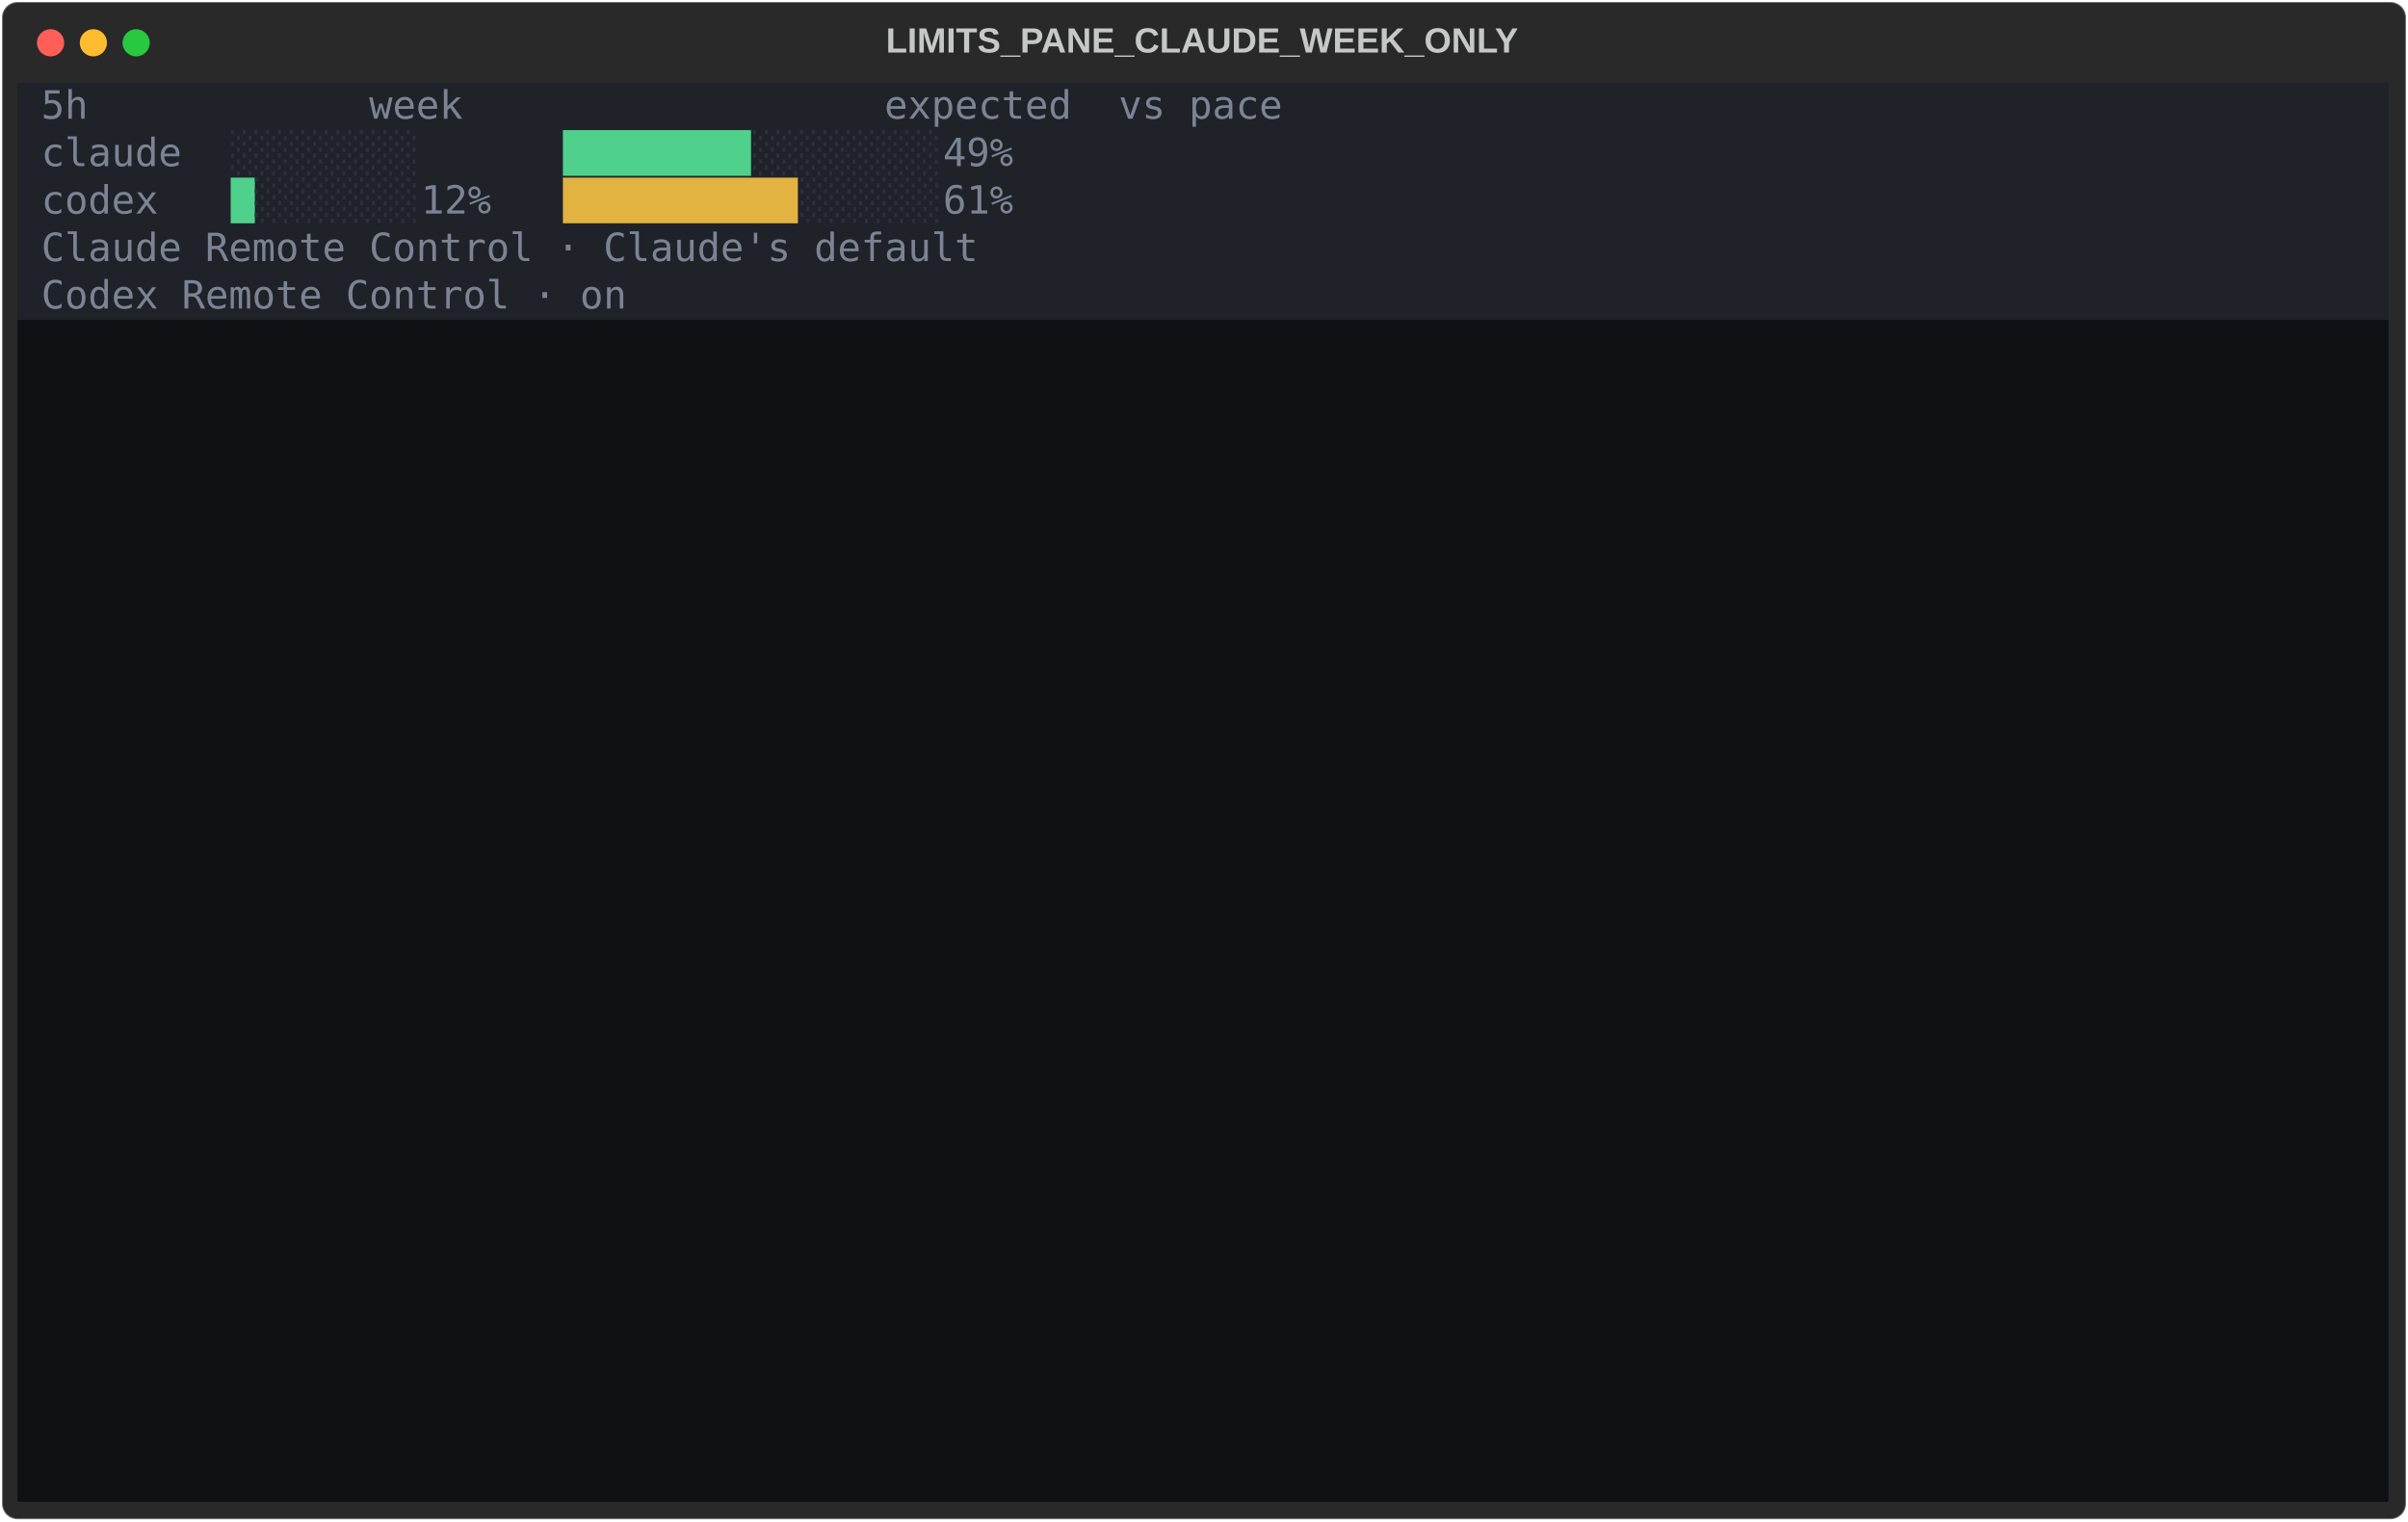
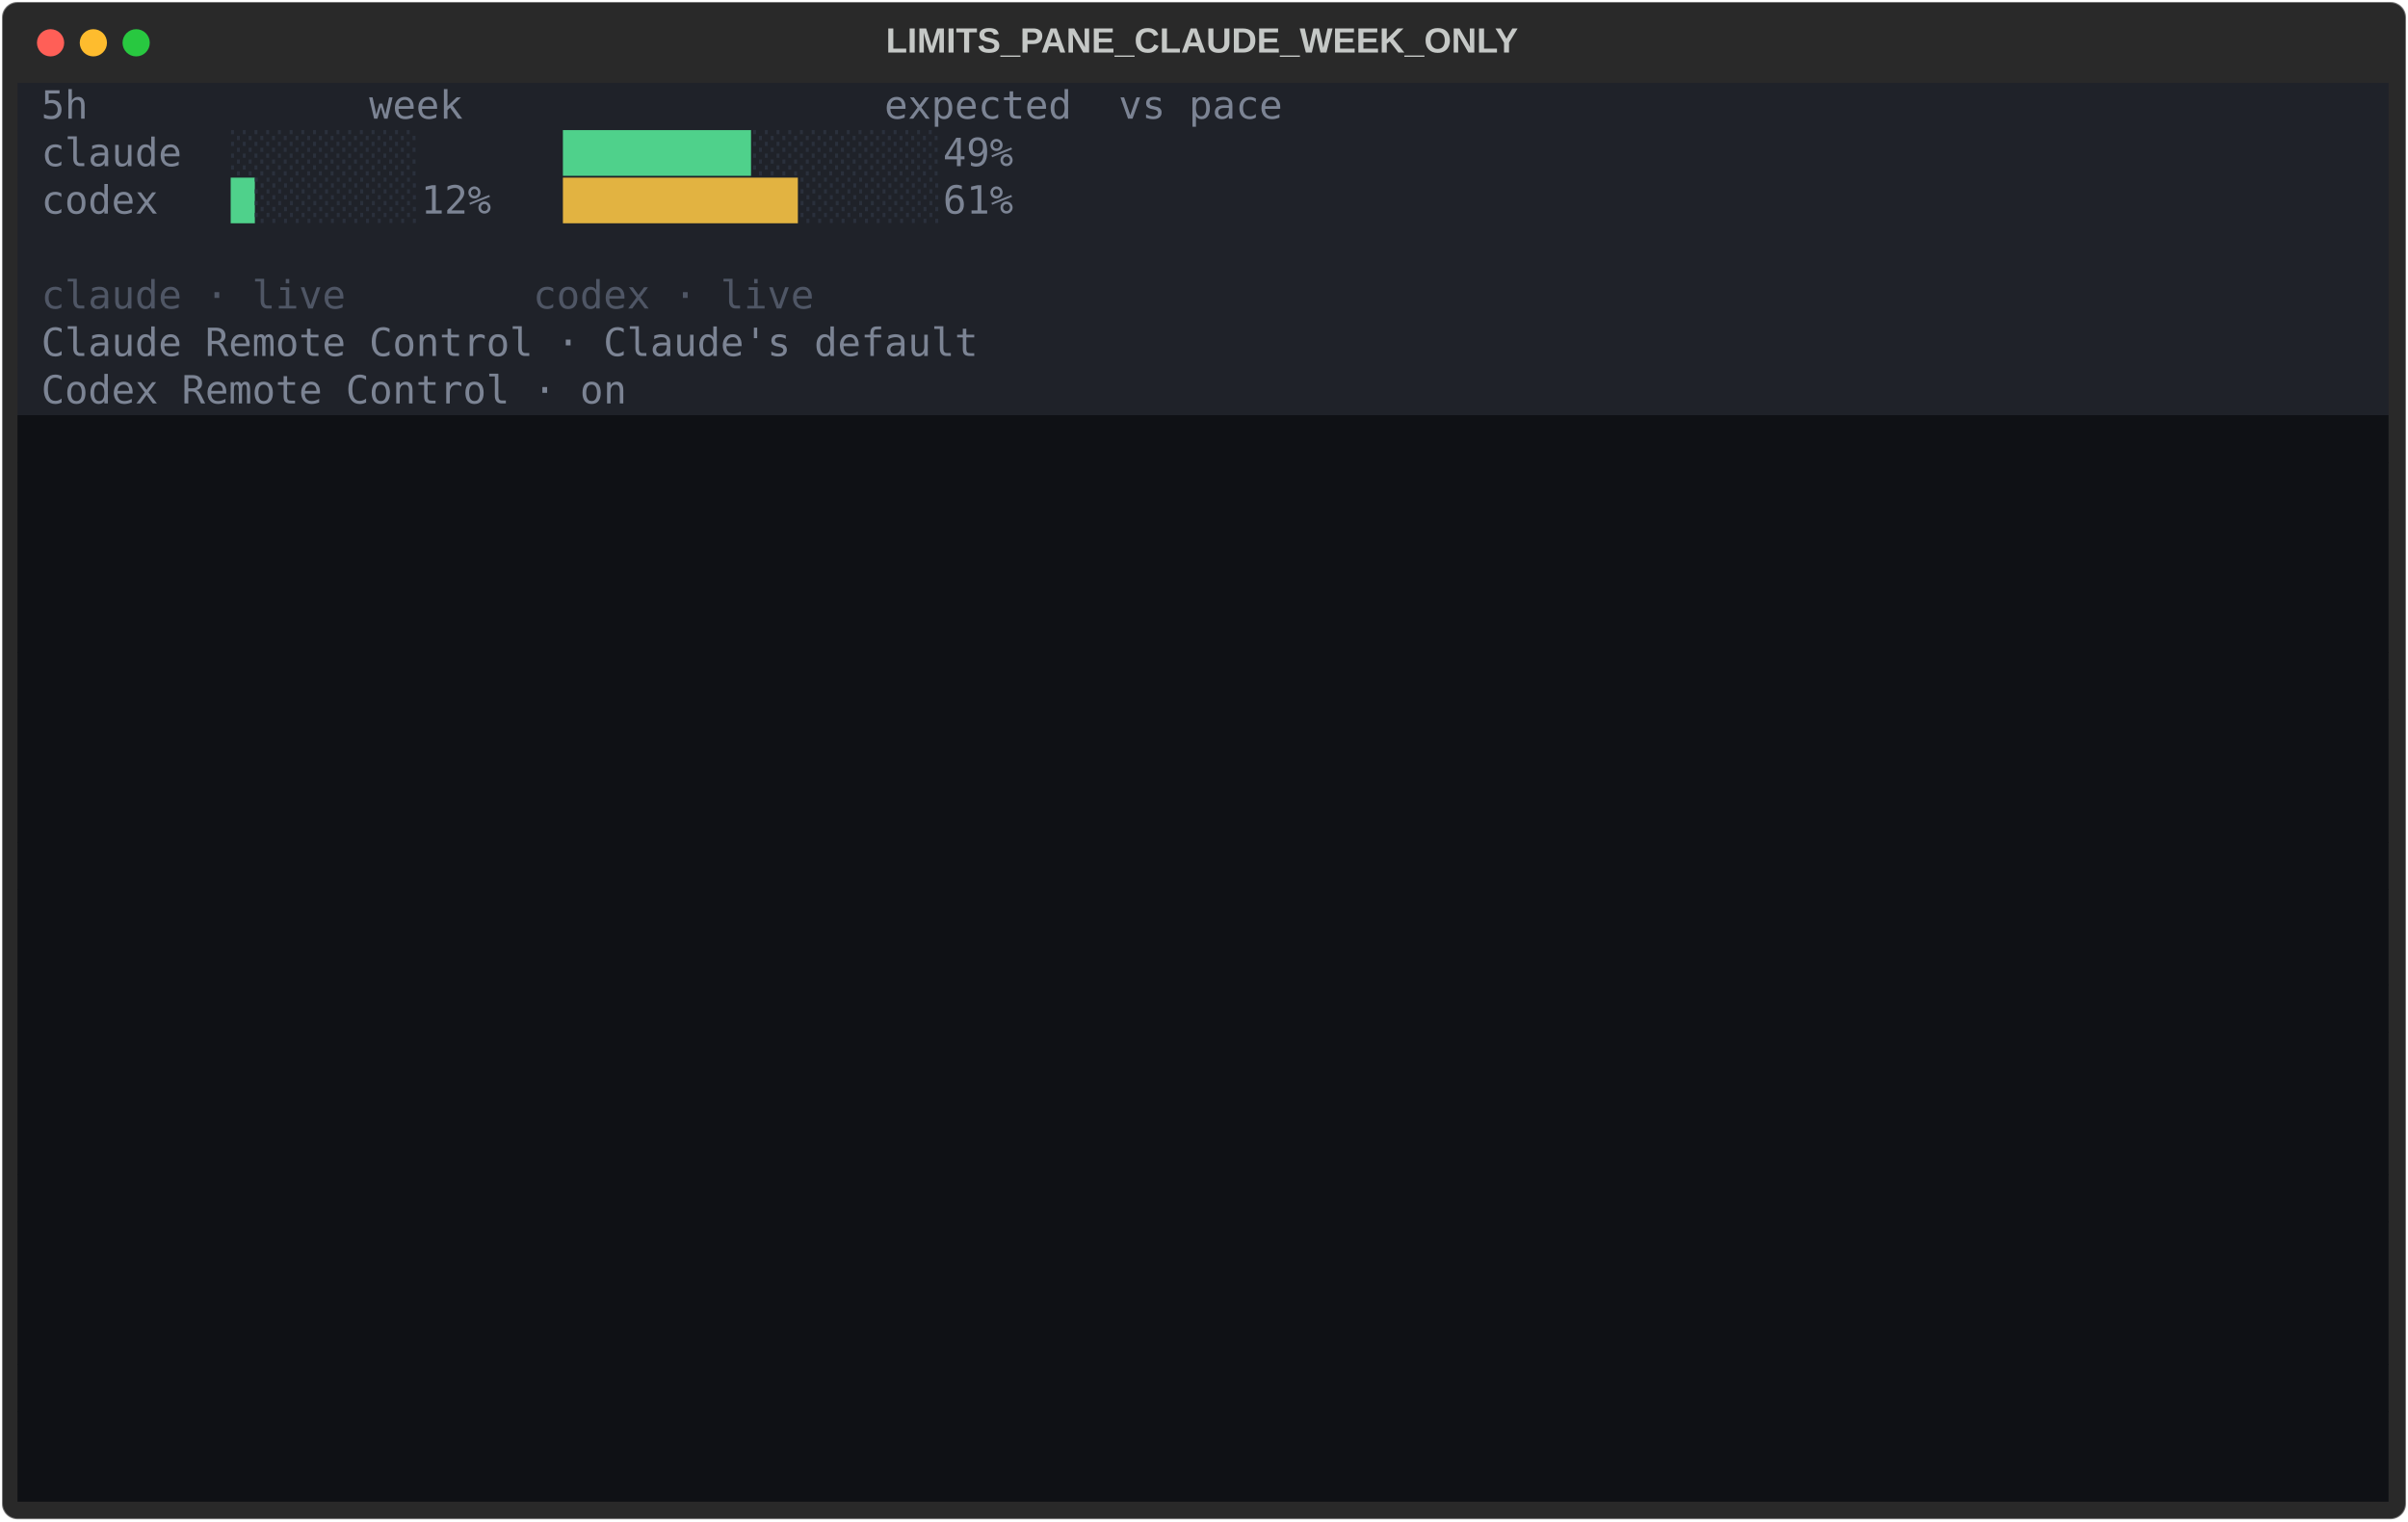
<svg xmlns="http://www.w3.org/2000/svg" class="rich-terminal" viewBox="0 0 1238 782.0">
  <style>

    @font-face {
        font-family: "Fira Code";
        src: local("FiraCode-Regular"),
                url("https://cdnjs.cloudflare.com/ajax/libs/firacode/6.2.0/woff2/FiraCode-Regular.woff2") format("woff2"),
                url("https://cdnjs.cloudflare.com/ajax/libs/firacode/6.2.0/woff/FiraCode-Regular.woff") format("woff");
        font-style: normal;
        font-weight: 400;
    }
    @font-face {
        font-family: "Fira Code";
        src: local("FiraCode-Bold"),
                url("https://cdnjs.cloudflare.com/ajax/libs/firacode/6.2.0/woff2/FiraCode-Bold.woff2") format("woff2"),
                url("https://cdnjs.cloudflare.com/ajax/libs/firacode/6.2.0/woff/FiraCode-Bold.woff") format("woff");
        font-style: bold;
        font-weight: 700;
    }

-     .terminal-3737959974-matrix {
+     .terminal-3213704830-matrix {
        font-family: Fira Code, monospace;
        font-size: 20px;
        line-height: 24.4px;
        font-variant-east-asian: full-width;
    }

-     .terminal-3737959974-title {
+     .terminal-3213704830-title {
        font-size: 18px;
        font-weight: bold;
        font-family: arial;
    }

-     .terminal-3737959974-r1 { fill: #c5c8c6 }
- .terminal-3737959974-r2 { fill: #7c8494 }
- .terminal-3737959974-r3 { fill: #2a303c }
- .terminal-3737959974-r4 { fill: #4fd18b }
- .terminal-3737959974-r5 { fill: #e2b341 }
+     .terminal-3213704830-r1 { fill: #c5c8c6 }
+ .terminal-3213704830-r2 { fill: #7c8494 }
+ .terminal-3213704830-r3 { fill: #2a303c }
+ .terminal-3213704830-r4 { fill: #4fd18b }
+ .terminal-3213704830-r5 { fill: #e2b341 }
+ .terminal-3213704830-r6 { fill: #4f5665 }
    </style>
  <defs>
-     <clipPath id="terminal-3737959974-clip-terminal">
+     <clipPath id="terminal-3213704830-clip-terminal">
      <rect x="0" y="0" width="1219.0" height="731.0" />
    </clipPath>
-     <clipPath id="terminal-3737959974-line-0">
+     <clipPath id="terminal-3213704830-line-0">
      <rect x="0" y="1.5" width="1220" height="24.65" />
    </clipPath>
-     <clipPath id="terminal-3737959974-line-1">
+     <clipPath id="terminal-3213704830-line-1">
      <rect x="0" y="25.9" width="1220" height="24.65" />
    </clipPath>
-     <clipPath id="terminal-3737959974-line-2">
+     <clipPath id="terminal-3213704830-line-2">
      <rect x="0" y="50.3" width="1220" height="24.65" />
    </clipPath>
-     <clipPath id="terminal-3737959974-line-3">
+     <clipPath id="terminal-3213704830-line-3">
      <rect x="0" y="74.7" width="1220" height="24.65" />
    </clipPath>
-     <clipPath id="terminal-3737959974-line-4">
+     <clipPath id="terminal-3213704830-line-4">
      <rect x="0" y="99.1" width="1220" height="24.65" />
    </clipPath>
-     <clipPath id="terminal-3737959974-line-5">
+     <clipPath id="terminal-3213704830-line-5">
      <rect x="0" y="123.5" width="1220" height="24.65" />
    </clipPath>
-     <clipPath id="terminal-3737959974-line-6">
+     <clipPath id="terminal-3213704830-line-6">
      <rect x="0" y="147.9" width="1220" height="24.65" />
    </clipPath>
-     <clipPath id="terminal-3737959974-line-7">
+     <clipPath id="terminal-3213704830-line-7">
      <rect x="0" y="172.3" width="1220" height="24.65" />
    </clipPath>
-     <clipPath id="terminal-3737959974-line-8">
+     <clipPath id="terminal-3213704830-line-8">
      <rect x="0" y="196.7" width="1220" height="24.65" />
    </clipPath>
-     <clipPath id="terminal-3737959974-line-9">
+     <clipPath id="terminal-3213704830-line-9">
      <rect x="0" y="221.1" width="1220" height="24.65" />
    </clipPath>
-     <clipPath id="terminal-3737959974-line-10">
+     <clipPath id="terminal-3213704830-line-10">
      <rect x="0" y="245.5" width="1220" height="24.65" />
    </clipPath>
-     <clipPath id="terminal-3737959974-line-11">
+     <clipPath id="terminal-3213704830-line-11">
      <rect x="0" y="269.9" width="1220" height="24.65" />
    </clipPath>
-     <clipPath id="terminal-3737959974-line-12">
+     <clipPath id="terminal-3213704830-line-12">
      <rect x="0" y="294.3" width="1220" height="24.65" />
    </clipPath>
-     <clipPath id="terminal-3737959974-line-13">
+     <clipPath id="terminal-3213704830-line-13">
      <rect x="0" y="318.7" width="1220" height="24.65" />
    </clipPath>
-     <clipPath id="terminal-3737959974-line-14">
+     <clipPath id="terminal-3213704830-line-14">
      <rect x="0" y="343.1" width="1220" height="24.65" />
    </clipPath>
-     <clipPath id="terminal-3737959974-line-15">
+     <clipPath id="terminal-3213704830-line-15">
      <rect x="0" y="367.5" width="1220" height="24.65" />
    </clipPath>
-     <clipPath id="terminal-3737959974-line-16">
+     <clipPath id="terminal-3213704830-line-16">
      <rect x="0" y="391.9" width="1220" height="24.65" />
    </clipPath>
-     <clipPath id="terminal-3737959974-line-17">
+     <clipPath id="terminal-3213704830-line-17">
      <rect x="0" y="416.3" width="1220" height="24.65" />
    </clipPath>
-     <clipPath id="terminal-3737959974-line-18">
+     <clipPath id="terminal-3213704830-line-18">
      <rect x="0" y="440.7" width="1220" height="24.65" />
    </clipPath>
-     <clipPath id="terminal-3737959974-line-19">
+     <clipPath id="terminal-3213704830-line-19">
      <rect x="0" y="465.1" width="1220" height="24.65" />
    </clipPath>
-     <clipPath id="terminal-3737959974-line-20">
+     <clipPath id="terminal-3213704830-line-20">
      <rect x="0" y="489.5" width="1220" height="24.65" />
    </clipPath>
-     <clipPath id="terminal-3737959974-line-21">
+     <clipPath id="terminal-3213704830-line-21">
      <rect x="0" y="513.9" width="1220" height="24.65" />
    </clipPath>
-     <clipPath id="terminal-3737959974-line-22">
+     <clipPath id="terminal-3213704830-line-22">
      <rect x="0" y="538.3" width="1220" height="24.65" />
    </clipPath>
-     <clipPath id="terminal-3737959974-line-23">
+     <clipPath id="terminal-3213704830-line-23">
      <rect x="0" y="562.7" width="1220" height="24.65" />
    </clipPath>
-     <clipPath id="terminal-3737959974-line-24">
+     <clipPath id="terminal-3213704830-line-24">
      <rect x="0" y="587.1" width="1220" height="24.65" />
    </clipPath>
-     <clipPath id="terminal-3737959974-line-25">
+     <clipPath id="terminal-3213704830-line-25">
      <rect x="0" y="611.5" width="1220" height="24.65" />
    </clipPath>
-     <clipPath id="terminal-3737959974-line-26">
+     <clipPath id="terminal-3213704830-line-26">
      <rect x="0" y="635.9" width="1220" height="24.65" />
    </clipPath>
-     <clipPath id="terminal-3737959974-line-27">
+     <clipPath id="terminal-3213704830-line-27">
      <rect x="0" y="660.3" width="1220" height="24.65" />
    </clipPath>
-     <clipPath id="terminal-3737959974-line-28">
+     <clipPath id="terminal-3213704830-line-28">
      <rect x="0" y="684.7" width="1220" height="24.65" />
    </clipPath>
  </defs>
  <rect fill="#292929" stroke="rgba(255,255,255,0.35)" stroke-width="1" x="1" y="1" width="1236" height="780" rx="8" />
-   <text class="terminal-3737959974-title" fill="#c5c8c6" text-anchor="middle" x="618" y="27">LIMITS_PANE_CLAUDE_WEEK_ONLY</text>
+   <text class="terminal-3213704830-title" fill="#c5c8c6" text-anchor="middle" x="618" y="27">LIMITS_PANE_CLAUDE_WEEK_ONLY</text>
  <g transform="translate(26,22)">
    <circle cx="0" cy="0" r="7" fill="#ff5f57" />
    <circle cx="22" cy="0" r="7" fill="#febc2e" />
    <circle cx="44" cy="0" r="7" fill="#28c840" />
  </g>
-   <g transform="translate(9, 41)" clip-path="url(#terminal-3737959974-clip-terminal)">
+   <g transform="translate(9, 41)" clip-path="url(#terminal-3213704830-clip-terminal)">
    <rect fill="#1f2229" x="0" y="1.5" width="12.2" height="24.65" shape-rendering="crispEdges" />
    <rect fill="#1f2229" x="12.2" y="1.5" width="744.2" height="24.65" shape-rendering="crispEdges" />
    <rect fill="#1f2229" x="756.4" y="1.5" width="451.4" height="24.65" shape-rendering="crispEdges" />
    <rect fill="#1f2229" x="1207.8" y="1.5" width="12.2" height="24.65" shape-rendering="crispEdges" />
    <rect fill="#1f2229" x="0" y="25.9" width="12.2" height="24.65" shape-rendering="crispEdges" />
    <rect fill="#1f2229" x="12.2" y="25.9" width="97.6" height="24.65" shape-rendering="crispEdges" />
    <rect fill="#1f2229" x="109.8" y="25.9" width="97.6" height="24.65" shape-rendering="crispEdges" />
    <rect fill="#1f2229" x="207.4" y="25.9" width="73.2" height="24.65" shape-rendering="crispEdges" />
    <rect fill="#1f2229" x="280.6" y="25.9" width="97.6" height="24.65" shape-rendering="crispEdges" />
    <rect fill="#1f2229" x="378.2" y="25.9" width="97.6" height="24.65" shape-rendering="crispEdges" />
    <rect fill="#1f2229" x="475.8" y="25.9" width="48.8" height="24.65" shape-rendering="crispEdges" />
    <rect fill="#1f2229" x="524.6" y="25.9" width="683.2" height="24.65" shape-rendering="crispEdges" />
    <rect fill="#1f2229" x="1207.8" y="25.9" width="12.2" height="24.65" shape-rendering="crispEdges" />
    <rect fill="#1f2229" x="0" y="50.3" width="12.2" height="24.65" shape-rendering="crispEdges" />
    <rect fill="#1f2229" x="12.2" y="50.3" width="97.6" height="24.65" shape-rendering="crispEdges" />
    <rect fill="#1f2229" x="109.8" y="50.3" width="12.2" height="24.65" shape-rendering="crispEdges" />
    <rect fill="#1f2229" x="122" y="50.3" width="85.4" height="24.65" shape-rendering="crispEdges" />
    <rect fill="#1f2229" x="207.4" y="50.3" width="73.2" height="24.65" shape-rendering="crispEdges" />
    <rect fill="#1f2229" x="280.6" y="50.3" width="122" height="24.65" shape-rendering="crispEdges" />
    <rect fill="#1f2229" x="402.6" y="50.3" width="73.2" height="24.65" shape-rendering="crispEdges" />
    <rect fill="#1f2229" x="475.8" y="50.3" width="48.8" height="24.65" shape-rendering="crispEdges" />
    <rect fill="#1f2229" x="524.6" y="50.3" width="683.2" height="24.65" shape-rendering="crispEdges" />
    <rect fill="#1f2229" x="1207.8" y="50.3" width="12.2" height="24.65" shape-rendering="crispEdges" />
    <rect fill="#1f2229" x="0" y="74.7" width="12.2" height="24.65" shape-rendering="crispEdges" />
-     <rect fill="#1f2229" x="12.2" y="74.7" width="488" height="24.65" shape-rendering="crispEdges" />
-     <rect fill="#1f2229" x="500.2" y="74.7" width="707.6" height="24.65" shape-rendering="crispEdges" />
+     <rect fill="#1f2229" x="12.2" y="74.7" width="0" height="24.65" shape-rendering="crispEdges" />
+     <rect fill="#1f2229" x="12.2" y="74.7" width="1195.6" height="24.65" shape-rendering="crispEdges" />
    <rect fill="#1f2229" x="1207.8" y="74.7" width="12.2" height="24.65" shape-rendering="crispEdges" />
    <rect fill="#1f2229" x="0" y="99.1" width="12.2" height="24.65" shape-rendering="crispEdges" />
-     <rect fill="#1f2229" x="12.2" y="99.1" width="305" height="24.65" shape-rendering="crispEdges" />
-     <rect fill="#1f2229" x="317.2" y="99.1" width="890.6" height="24.65" shape-rendering="crispEdges" />
+     <rect fill="#1f2229" x="12.2" y="99.1" width="402.6" height="24.65" shape-rendering="crispEdges" />
+     <rect fill="#1f2229" x="414.8" y="99.1" width="793" height="24.65" shape-rendering="crispEdges" />
    <rect fill="#1f2229" x="1207.8" y="99.1" width="12.2" height="24.65" shape-rendering="crispEdges" />
-     <rect fill="#0f1115" x="0" y="123.5" width="1220" height="24.65" shape-rendering="crispEdges" />
-     <rect fill="#0f1115" x="0" y="147.9" width="1220" height="24.65" shape-rendering="crispEdges" />
+     <rect fill="#1f2229" x="0" y="123.5" width="12.2" height="24.65" shape-rendering="crispEdges" />
+     <rect fill="#1f2229" x="12.2" y="123.5" width="488" height="24.65" shape-rendering="crispEdges" />
+     <rect fill="#1f2229" x="500.2" y="123.5" width="707.6" height="24.65" shape-rendering="crispEdges" />
+     <rect fill="#1f2229" x="1207.8" y="123.5" width="12.2" height="24.65" shape-rendering="crispEdges" />
+     <rect fill="#1f2229" x="0" y="147.9" width="12.2" height="24.65" shape-rendering="crispEdges" />
+     <rect fill="#1f2229" x="12.2" y="147.9" width="305" height="24.65" shape-rendering="crispEdges" />
+     <rect fill="#1f2229" x="317.2" y="147.9" width="890.6" height="24.65" shape-rendering="crispEdges" />
+     <rect fill="#1f2229" x="1207.8" y="147.9" width="12.2" height="24.65" shape-rendering="crispEdges" />
    <rect fill="#0f1115" x="0" y="172.3" width="1220" height="24.65" shape-rendering="crispEdges" />
    <rect fill="#0f1115" x="0" y="196.7" width="1220" height="24.65" shape-rendering="crispEdges" />
    <rect fill="#0f1115" x="0" y="221.1" width="1220" height="24.65" shape-rendering="crispEdges" />
    <rect fill="#0f1115" x="0" y="245.5" width="1220" height="24.65" shape-rendering="crispEdges" />
    <rect fill="#0f1115" x="0" y="269.9" width="1220" height="24.65" shape-rendering="crispEdges" />
    <rect fill="#0f1115" x="0" y="294.3" width="1220" height="24.65" shape-rendering="crispEdges" />
    <rect fill="#0f1115" x="0" y="318.7" width="1220" height="24.65" shape-rendering="crispEdges" />
    <rect fill="#0f1115" x="0" y="343.1" width="1220" height="24.65" shape-rendering="crispEdges" />
    <rect fill="#0f1115" x="0" y="367.5" width="1220" height="24.65" shape-rendering="crispEdges" />
    <rect fill="#0f1115" x="0" y="391.9" width="1220" height="24.65" shape-rendering="crispEdges" />
    <rect fill="#0f1115" x="0" y="416.3" width="1220" height="24.65" shape-rendering="crispEdges" />
    <rect fill="#0f1115" x="0" y="440.7" width="1220" height="24.65" shape-rendering="crispEdges" />
    <rect fill="#0f1115" x="0" y="465.1" width="1220" height="24.65" shape-rendering="crispEdges" />
    <rect fill="#0f1115" x="0" y="489.5" width="1220" height="24.65" shape-rendering="crispEdges" />
    <rect fill="#0f1115" x="0" y="513.9" width="1220" height="24.65" shape-rendering="crispEdges" />
    <rect fill="#0f1115" x="0" y="538.3" width="1220" height="24.65" shape-rendering="crispEdges" />
    <rect fill="#0f1115" x="0" y="562.7" width="1220" height="24.65" shape-rendering="crispEdges" />
    <rect fill="#0f1115" x="0" y="587.1" width="1220" height="24.65" shape-rendering="crispEdges" />
    <rect fill="#0f1115" x="0" y="611.5" width="1220" height="24.65" shape-rendering="crispEdges" />
    <rect fill="#0f1115" x="0" y="635.9" width="1220" height="24.65" shape-rendering="crispEdges" />
    <rect fill="#0f1115" x="0" y="660.3" width="1220" height="24.65" shape-rendering="crispEdges" />
    <rect fill="#0f1115" x="0" y="684.7" width="1220" height="24.65" shape-rendering="crispEdges" />
    <rect fill="#0f1115" x="0" y="709.1" width="1220" height="24.65" shape-rendering="crispEdges" />
-     <g class="terminal-3737959974-matrix">
-       <text class="terminal-3737959974-r2" x="12.2" y="20" textLength="744.2" clip-path="url(#terminal-3737959974-line-0)">        5h            week                  expected  vs pace</text>
-       <text class="terminal-3737959974-r1" x="1220" y="20" textLength="12.2" clip-path="url(#terminal-3737959974-line-0)">
- </text>
-       <text class="terminal-3737959974-r2" x="12.2" y="44.4" textLength="97.6" clip-path="url(#terminal-3737959974-line-1)">claude  </text>
-       <text class="terminal-3737959974-r3" x="109.8" y="44.4" textLength="97.6" clip-path="url(#terminal-3737959974-line-1)">░░░░░░░░</text>
-       <text class="terminal-3737959974-r4" x="280.6" y="44.4" textLength="97.6" clip-path="url(#terminal-3737959974-line-1)">████████</text>
-       <text class="terminal-3737959974-r3" x="378.2" y="44.4" textLength="97.6" clip-path="url(#terminal-3737959974-line-1)">░░░░░░░░</text>
-       <text class="terminal-3737959974-r2" x="475.8" y="44.4" textLength="48.8" clip-path="url(#terminal-3737959974-line-1)"> 49%</text>
-       <text class="terminal-3737959974-r1" x="1220" y="44.4" textLength="12.2" clip-path="url(#terminal-3737959974-line-1)">
- </text>
-       <text class="terminal-3737959974-r2" x="12.2" y="68.8" textLength="97.6" clip-path="url(#terminal-3737959974-line-2)">codex   </text>
-       <text class="terminal-3737959974-r4" x="109.8" y="68.8" textLength="12.2" clip-path="url(#terminal-3737959974-line-2)">█</text>
-       <text class="terminal-3737959974-r3" x="122" y="68.8" textLength="85.4" clip-path="url(#terminal-3737959974-line-2)">░░░░░░░</text>
-       <text class="terminal-3737959974-r2" x="207.4" y="68.8" textLength="73.2" clip-path="url(#terminal-3737959974-line-2)"> 12%  </text>
-       <text class="terminal-3737959974-r5" x="280.6" y="68.8" textLength="122" clip-path="url(#terminal-3737959974-line-2)">██████████</text>
-       <text class="terminal-3737959974-r3" x="402.6" y="68.8" textLength="73.2" clip-path="url(#terminal-3737959974-line-2)">░░░░░░</text>
-       <text class="terminal-3737959974-r2" x="475.8" y="68.8" textLength="48.8" clip-path="url(#terminal-3737959974-line-2)"> 61%</text>
-       <text class="terminal-3737959974-r1" x="1220" y="68.8" textLength="12.2" clip-path="url(#terminal-3737959974-line-2)">
- </text>
-       <text class="terminal-3737959974-r2" x="12.2" y="93.2" textLength="488" clip-path="url(#terminal-3737959974-line-3)">Claude Remote Control · Claude's default</text>
-       <text class="terminal-3737959974-r1" x="1220" y="93.2" textLength="12.2" clip-path="url(#terminal-3737959974-line-3)">
- </text>
-       <text class="terminal-3737959974-r2" x="12.2" y="117.6" textLength="305" clip-path="url(#terminal-3737959974-line-4)">Codex Remote Control · on</text>
-       <text class="terminal-3737959974-r1" x="1220" y="117.6" textLength="12.2" clip-path="url(#terminal-3737959974-line-4)">
- </text>
-       <text class="terminal-3737959974-r1" x="1220" y="142" textLength="12.2" clip-path="url(#terminal-3737959974-line-5)">
- </text>
-       <text class="terminal-3737959974-r1" x="1220" y="166.4" textLength="12.2" clip-path="url(#terminal-3737959974-line-6)">
- </text>
-       <text class="terminal-3737959974-r1" x="1220" y="190.8" textLength="12.2" clip-path="url(#terminal-3737959974-line-7)">
- </text>
-       <text class="terminal-3737959974-r1" x="1220" y="215.2" textLength="12.2" clip-path="url(#terminal-3737959974-line-8)">
- </text>
-       <text class="terminal-3737959974-r1" x="1220" y="239.6" textLength="12.2" clip-path="url(#terminal-3737959974-line-9)">
- </text>
-       <text class="terminal-3737959974-r1" x="1220" y="264" textLength="12.2" clip-path="url(#terminal-3737959974-line-10)">
- </text>
-       <text class="terminal-3737959974-r1" x="1220" y="288.4" textLength="12.2" clip-path="url(#terminal-3737959974-line-11)">
- </text>
-       <text class="terminal-3737959974-r1" x="1220" y="312.8" textLength="12.2" clip-path="url(#terminal-3737959974-line-12)">
- </text>
-       <text class="terminal-3737959974-r1" x="1220" y="337.2" textLength="12.2" clip-path="url(#terminal-3737959974-line-13)">
- </text>
-       <text class="terminal-3737959974-r1" x="1220" y="361.6" textLength="12.2" clip-path="url(#terminal-3737959974-line-14)">
- </text>
-       <text class="terminal-3737959974-r1" x="1220" y="386" textLength="12.2" clip-path="url(#terminal-3737959974-line-15)">
- </text>
-       <text class="terminal-3737959974-r1" x="1220" y="410.4" textLength="12.2" clip-path="url(#terminal-3737959974-line-16)">
- </text>
-       <text class="terminal-3737959974-r1" x="1220" y="434.8" textLength="12.2" clip-path="url(#terminal-3737959974-line-17)">
- </text>
-       <text class="terminal-3737959974-r1" x="1220" y="459.2" textLength="12.2" clip-path="url(#terminal-3737959974-line-18)">
- </text>
-       <text class="terminal-3737959974-r1" x="1220" y="483.6" textLength="12.2" clip-path="url(#terminal-3737959974-line-19)">
- </text>
-       <text class="terminal-3737959974-r1" x="1220" y="508" textLength="12.2" clip-path="url(#terminal-3737959974-line-20)">
- </text>
-       <text class="terminal-3737959974-r1" x="1220" y="532.4" textLength="12.2" clip-path="url(#terminal-3737959974-line-21)">
- </text>
-       <text class="terminal-3737959974-r1" x="1220" y="556.8" textLength="12.2" clip-path="url(#terminal-3737959974-line-22)">
- </text>
-       <text class="terminal-3737959974-r1" x="1220" y="581.2" textLength="12.2" clip-path="url(#terminal-3737959974-line-23)">
- </text>
-       <text class="terminal-3737959974-r1" x="1220" y="605.6" textLength="12.2" clip-path="url(#terminal-3737959974-line-24)">
- </text>
-       <text class="terminal-3737959974-r1" x="1220" y="630" textLength="12.2" clip-path="url(#terminal-3737959974-line-25)">
- </text>
-       <text class="terminal-3737959974-r1" x="1220" y="654.4" textLength="12.2" clip-path="url(#terminal-3737959974-line-26)">
- </text>
-       <text class="terminal-3737959974-r1" x="1220" y="678.8" textLength="12.2" clip-path="url(#terminal-3737959974-line-27)">
- </text>
-       <text class="terminal-3737959974-r1" x="1220" y="703.2" textLength="12.2" clip-path="url(#terminal-3737959974-line-28)">
+     <g class="terminal-3213704830-matrix">
+       <text class="terminal-3213704830-r2" x="12.2" y="20" textLength="744.2" clip-path="url(#terminal-3213704830-line-0)">        5h            week                  expected  vs pace</text>
+       <text class="terminal-3213704830-r1" x="1220" y="20" textLength="12.2" clip-path="url(#terminal-3213704830-line-0)">
+ </text>
+       <text class="terminal-3213704830-r2" x="12.2" y="44.4" textLength="97.6" clip-path="url(#terminal-3213704830-line-1)">claude  </text>
+       <text class="terminal-3213704830-r3" x="109.8" y="44.4" textLength="97.6" clip-path="url(#terminal-3213704830-line-1)">░░░░░░░░</text>
+       <text class="terminal-3213704830-r4" x="280.6" y="44.4" textLength="97.6" clip-path="url(#terminal-3213704830-line-1)">████████</text>
+       <text class="terminal-3213704830-r3" x="378.2" y="44.4" textLength="97.6" clip-path="url(#terminal-3213704830-line-1)">░░░░░░░░</text>
+       <text class="terminal-3213704830-r2" x="475.8" y="44.4" textLength="48.8" clip-path="url(#terminal-3213704830-line-1)"> 49%</text>
+       <text class="terminal-3213704830-r1" x="1220" y="44.4" textLength="12.2" clip-path="url(#terminal-3213704830-line-1)">
+ </text>
+       <text class="terminal-3213704830-r2" x="12.2" y="68.8" textLength="97.6" clip-path="url(#terminal-3213704830-line-2)">codex   </text>
+       <text class="terminal-3213704830-r4" x="109.8" y="68.8" textLength="12.2" clip-path="url(#terminal-3213704830-line-2)">█</text>
+       <text class="terminal-3213704830-r3" x="122" y="68.8" textLength="85.4" clip-path="url(#terminal-3213704830-line-2)">░░░░░░░</text>
+       <text class="terminal-3213704830-r2" x="207.4" y="68.8" textLength="73.2" clip-path="url(#terminal-3213704830-line-2)"> 12%  </text>
+       <text class="terminal-3213704830-r5" x="280.6" y="68.8" textLength="122" clip-path="url(#terminal-3213704830-line-2)">██████████</text>
+       <text class="terminal-3213704830-r3" x="402.6" y="68.8" textLength="73.2" clip-path="url(#terminal-3213704830-line-2)">░░░░░░</text>
+       <text class="terminal-3213704830-r2" x="475.8" y="68.8" textLength="48.8" clip-path="url(#terminal-3213704830-line-2)"> 61%</text>
+       <text class="terminal-3213704830-r1" x="1220" y="68.8" textLength="12.2" clip-path="url(#terminal-3213704830-line-2)">
+ </text>
+       <text class="terminal-3213704830-r1" x="1220" y="93.2" textLength="12.2" clip-path="url(#terminal-3213704830-line-3)">
+ </text>
+       <text class="terminal-3213704830-r6" x="12.2" y="117.6" textLength="402.6" clip-path="url(#terminal-3213704830-line-4)">claude · live        codex · live</text>
+       <text class="terminal-3213704830-r1" x="1220" y="117.6" textLength="12.2" clip-path="url(#terminal-3213704830-line-4)">
+ </text>
+       <text class="terminal-3213704830-r2" x="12.2" y="142" textLength="488" clip-path="url(#terminal-3213704830-line-5)">Claude Remote Control · Claude's default</text>
+       <text class="terminal-3213704830-r1" x="1220" y="142" textLength="12.2" clip-path="url(#terminal-3213704830-line-5)">
+ </text>
+       <text class="terminal-3213704830-r2" x="12.2" y="166.4" textLength="305" clip-path="url(#terminal-3213704830-line-6)">Codex Remote Control · on</text>
+       <text class="terminal-3213704830-r1" x="1220" y="166.4" textLength="12.2" clip-path="url(#terminal-3213704830-line-6)">
+ </text>
+       <text class="terminal-3213704830-r1" x="1220" y="190.8" textLength="12.2" clip-path="url(#terminal-3213704830-line-7)">
+ </text>
+       <text class="terminal-3213704830-r1" x="1220" y="215.2" textLength="12.2" clip-path="url(#terminal-3213704830-line-8)">
+ </text>
+       <text class="terminal-3213704830-r1" x="1220" y="239.6" textLength="12.2" clip-path="url(#terminal-3213704830-line-9)">
+ </text>
+       <text class="terminal-3213704830-r1" x="1220" y="264" textLength="12.2" clip-path="url(#terminal-3213704830-line-10)">
+ </text>
+       <text class="terminal-3213704830-r1" x="1220" y="288.4" textLength="12.2" clip-path="url(#terminal-3213704830-line-11)">
+ </text>
+       <text class="terminal-3213704830-r1" x="1220" y="312.8" textLength="12.2" clip-path="url(#terminal-3213704830-line-12)">
+ </text>
+       <text class="terminal-3213704830-r1" x="1220" y="337.2" textLength="12.2" clip-path="url(#terminal-3213704830-line-13)">
+ </text>
+       <text class="terminal-3213704830-r1" x="1220" y="361.6" textLength="12.2" clip-path="url(#terminal-3213704830-line-14)">
+ </text>
+       <text class="terminal-3213704830-r1" x="1220" y="386" textLength="12.2" clip-path="url(#terminal-3213704830-line-15)">
+ </text>
+       <text class="terminal-3213704830-r1" x="1220" y="410.4" textLength="12.2" clip-path="url(#terminal-3213704830-line-16)">
+ </text>
+       <text class="terminal-3213704830-r1" x="1220" y="434.8" textLength="12.2" clip-path="url(#terminal-3213704830-line-17)">
+ </text>
+       <text class="terminal-3213704830-r1" x="1220" y="459.2" textLength="12.2" clip-path="url(#terminal-3213704830-line-18)">
+ </text>
+       <text class="terminal-3213704830-r1" x="1220" y="483.6" textLength="12.2" clip-path="url(#terminal-3213704830-line-19)">
+ </text>
+       <text class="terminal-3213704830-r1" x="1220" y="508" textLength="12.2" clip-path="url(#terminal-3213704830-line-20)">
+ </text>
+       <text class="terminal-3213704830-r1" x="1220" y="532.4" textLength="12.2" clip-path="url(#terminal-3213704830-line-21)">
+ </text>
+       <text class="terminal-3213704830-r1" x="1220" y="556.8" textLength="12.2" clip-path="url(#terminal-3213704830-line-22)">
+ </text>
+       <text class="terminal-3213704830-r1" x="1220" y="581.2" textLength="12.2" clip-path="url(#terminal-3213704830-line-23)">
+ </text>
+       <text class="terminal-3213704830-r1" x="1220" y="605.6" textLength="12.2" clip-path="url(#terminal-3213704830-line-24)">
+ </text>
+       <text class="terminal-3213704830-r1" x="1220" y="630" textLength="12.2" clip-path="url(#terminal-3213704830-line-25)">
+ </text>
+       <text class="terminal-3213704830-r1" x="1220" y="654.4" textLength="12.2" clip-path="url(#terminal-3213704830-line-26)">
+ </text>
+       <text class="terminal-3213704830-r1" x="1220" y="678.8" textLength="12.2" clip-path="url(#terminal-3213704830-line-27)">
+ </text>
+       <text class="terminal-3213704830-r1" x="1220" y="703.2" textLength="12.2" clip-path="url(#terminal-3213704830-line-28)">
</text>
    </g>
  </g>
</svg>
